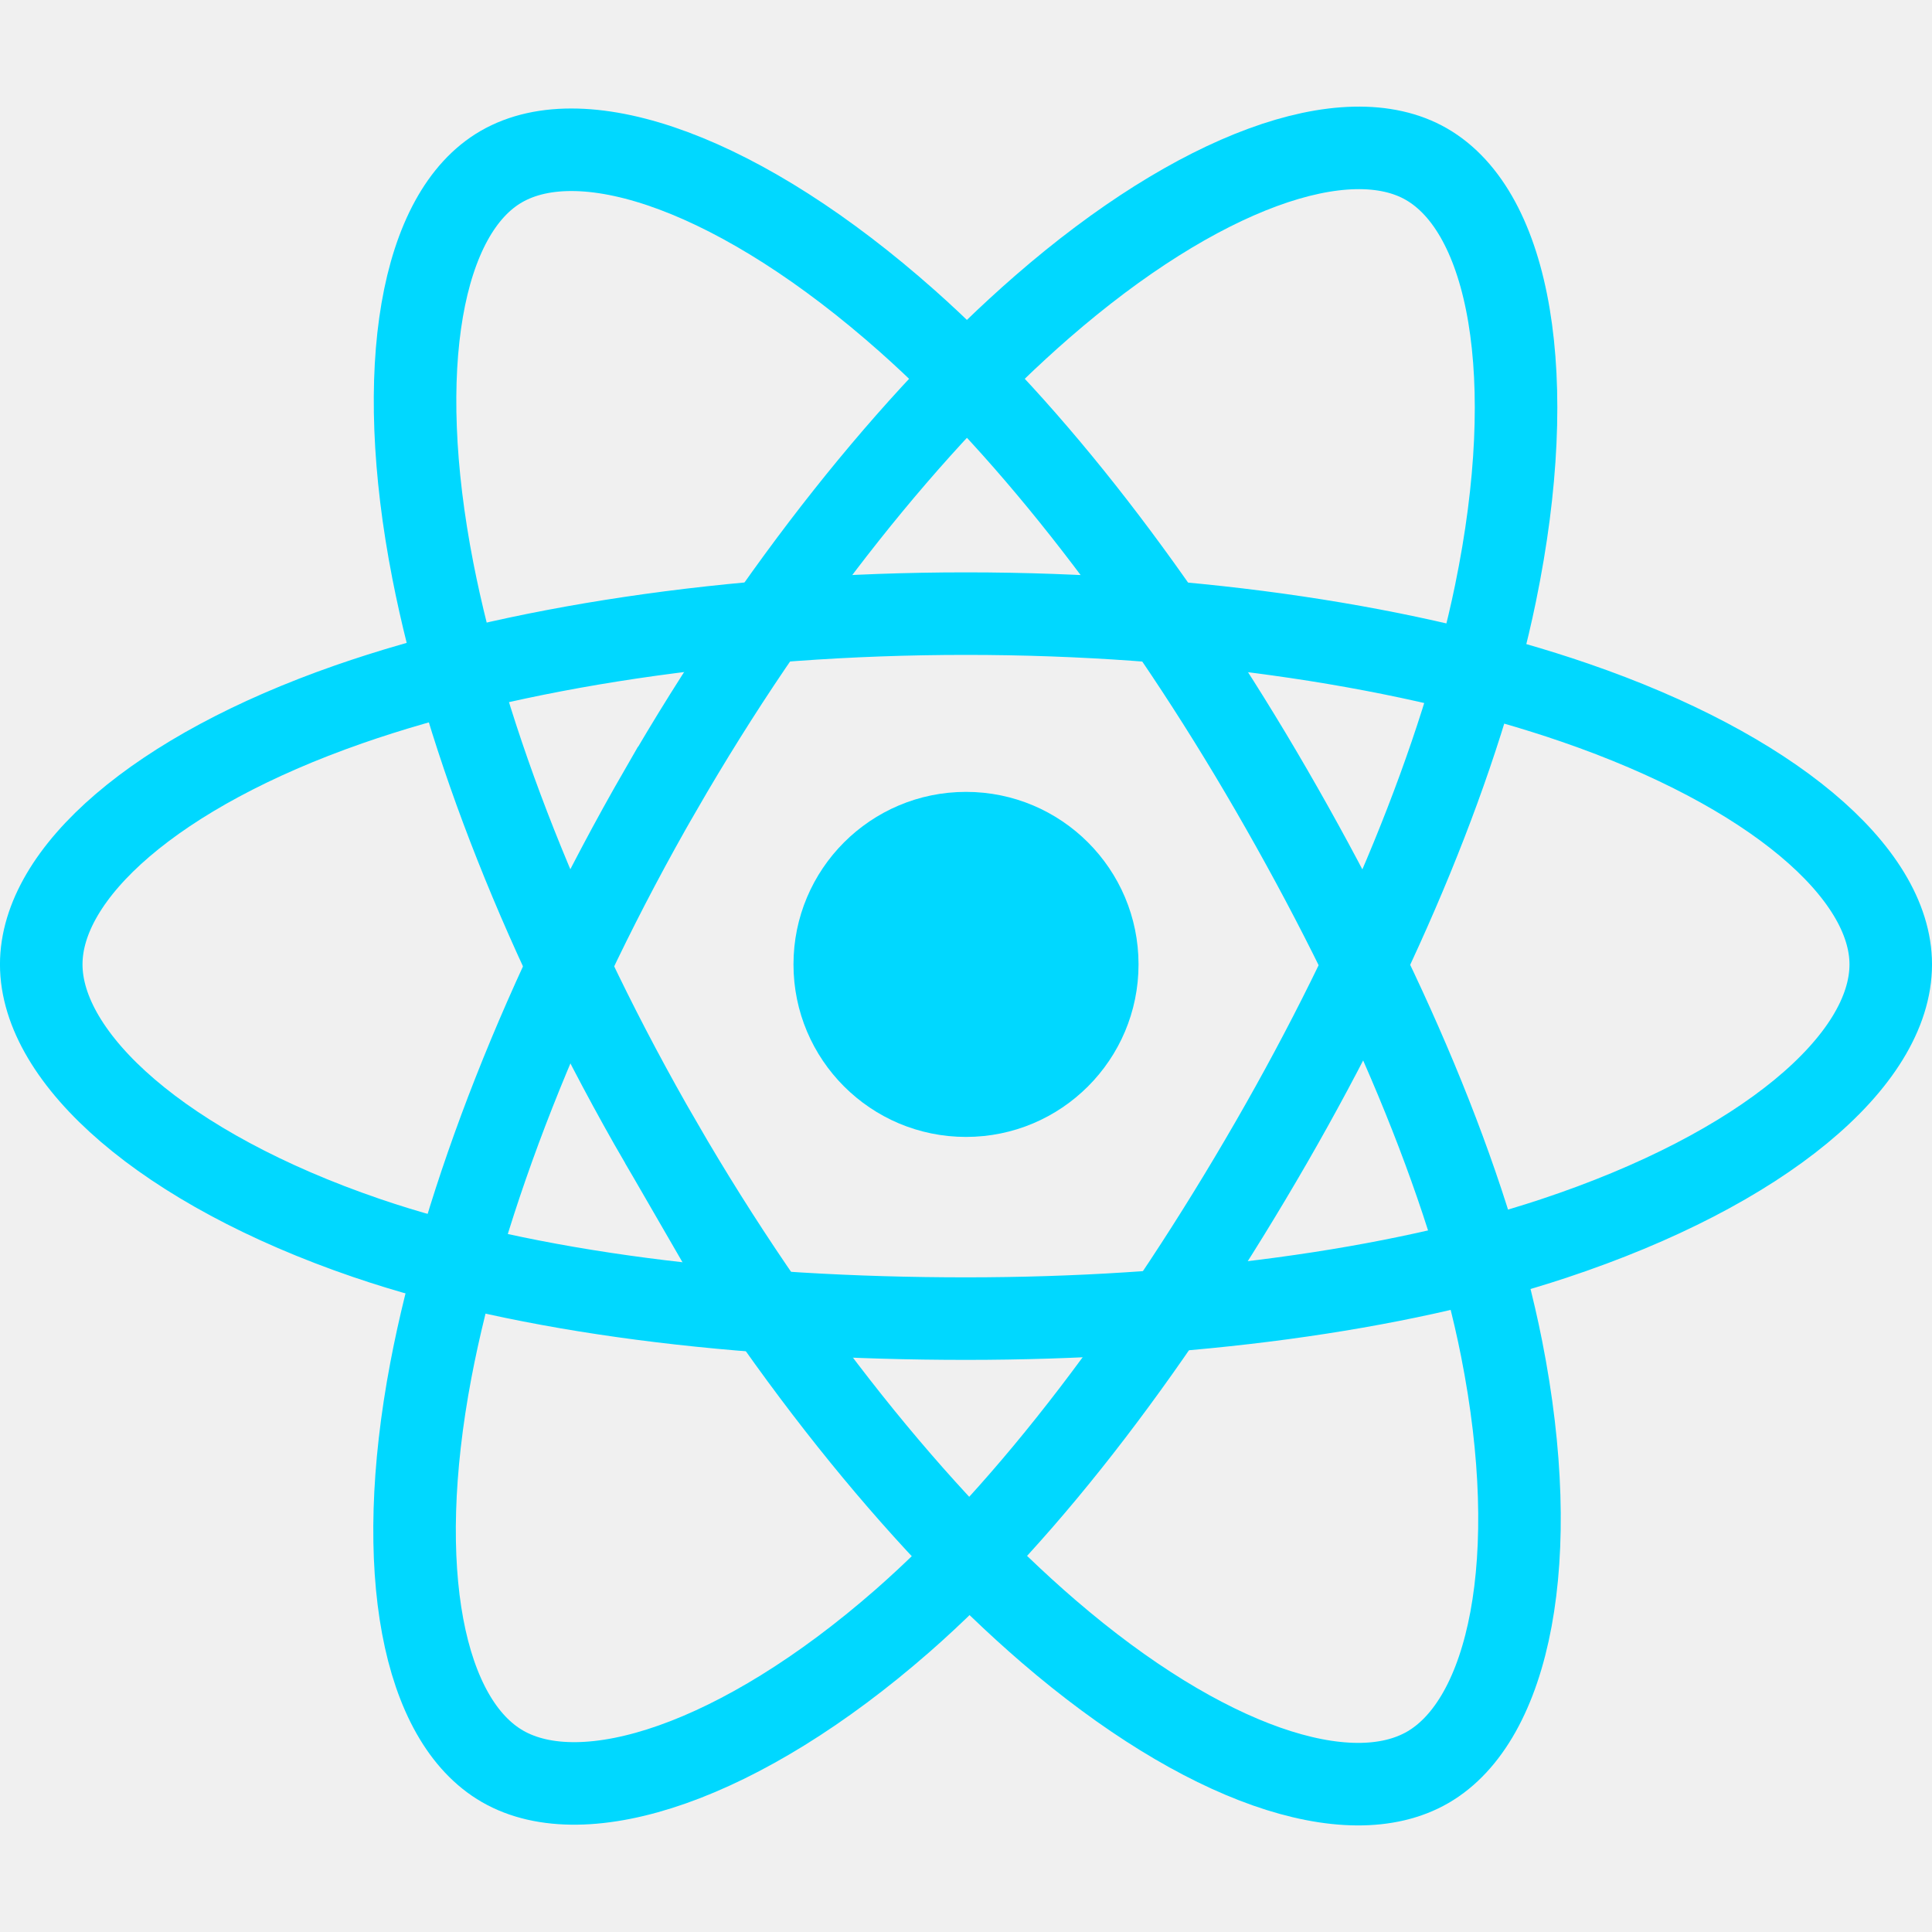
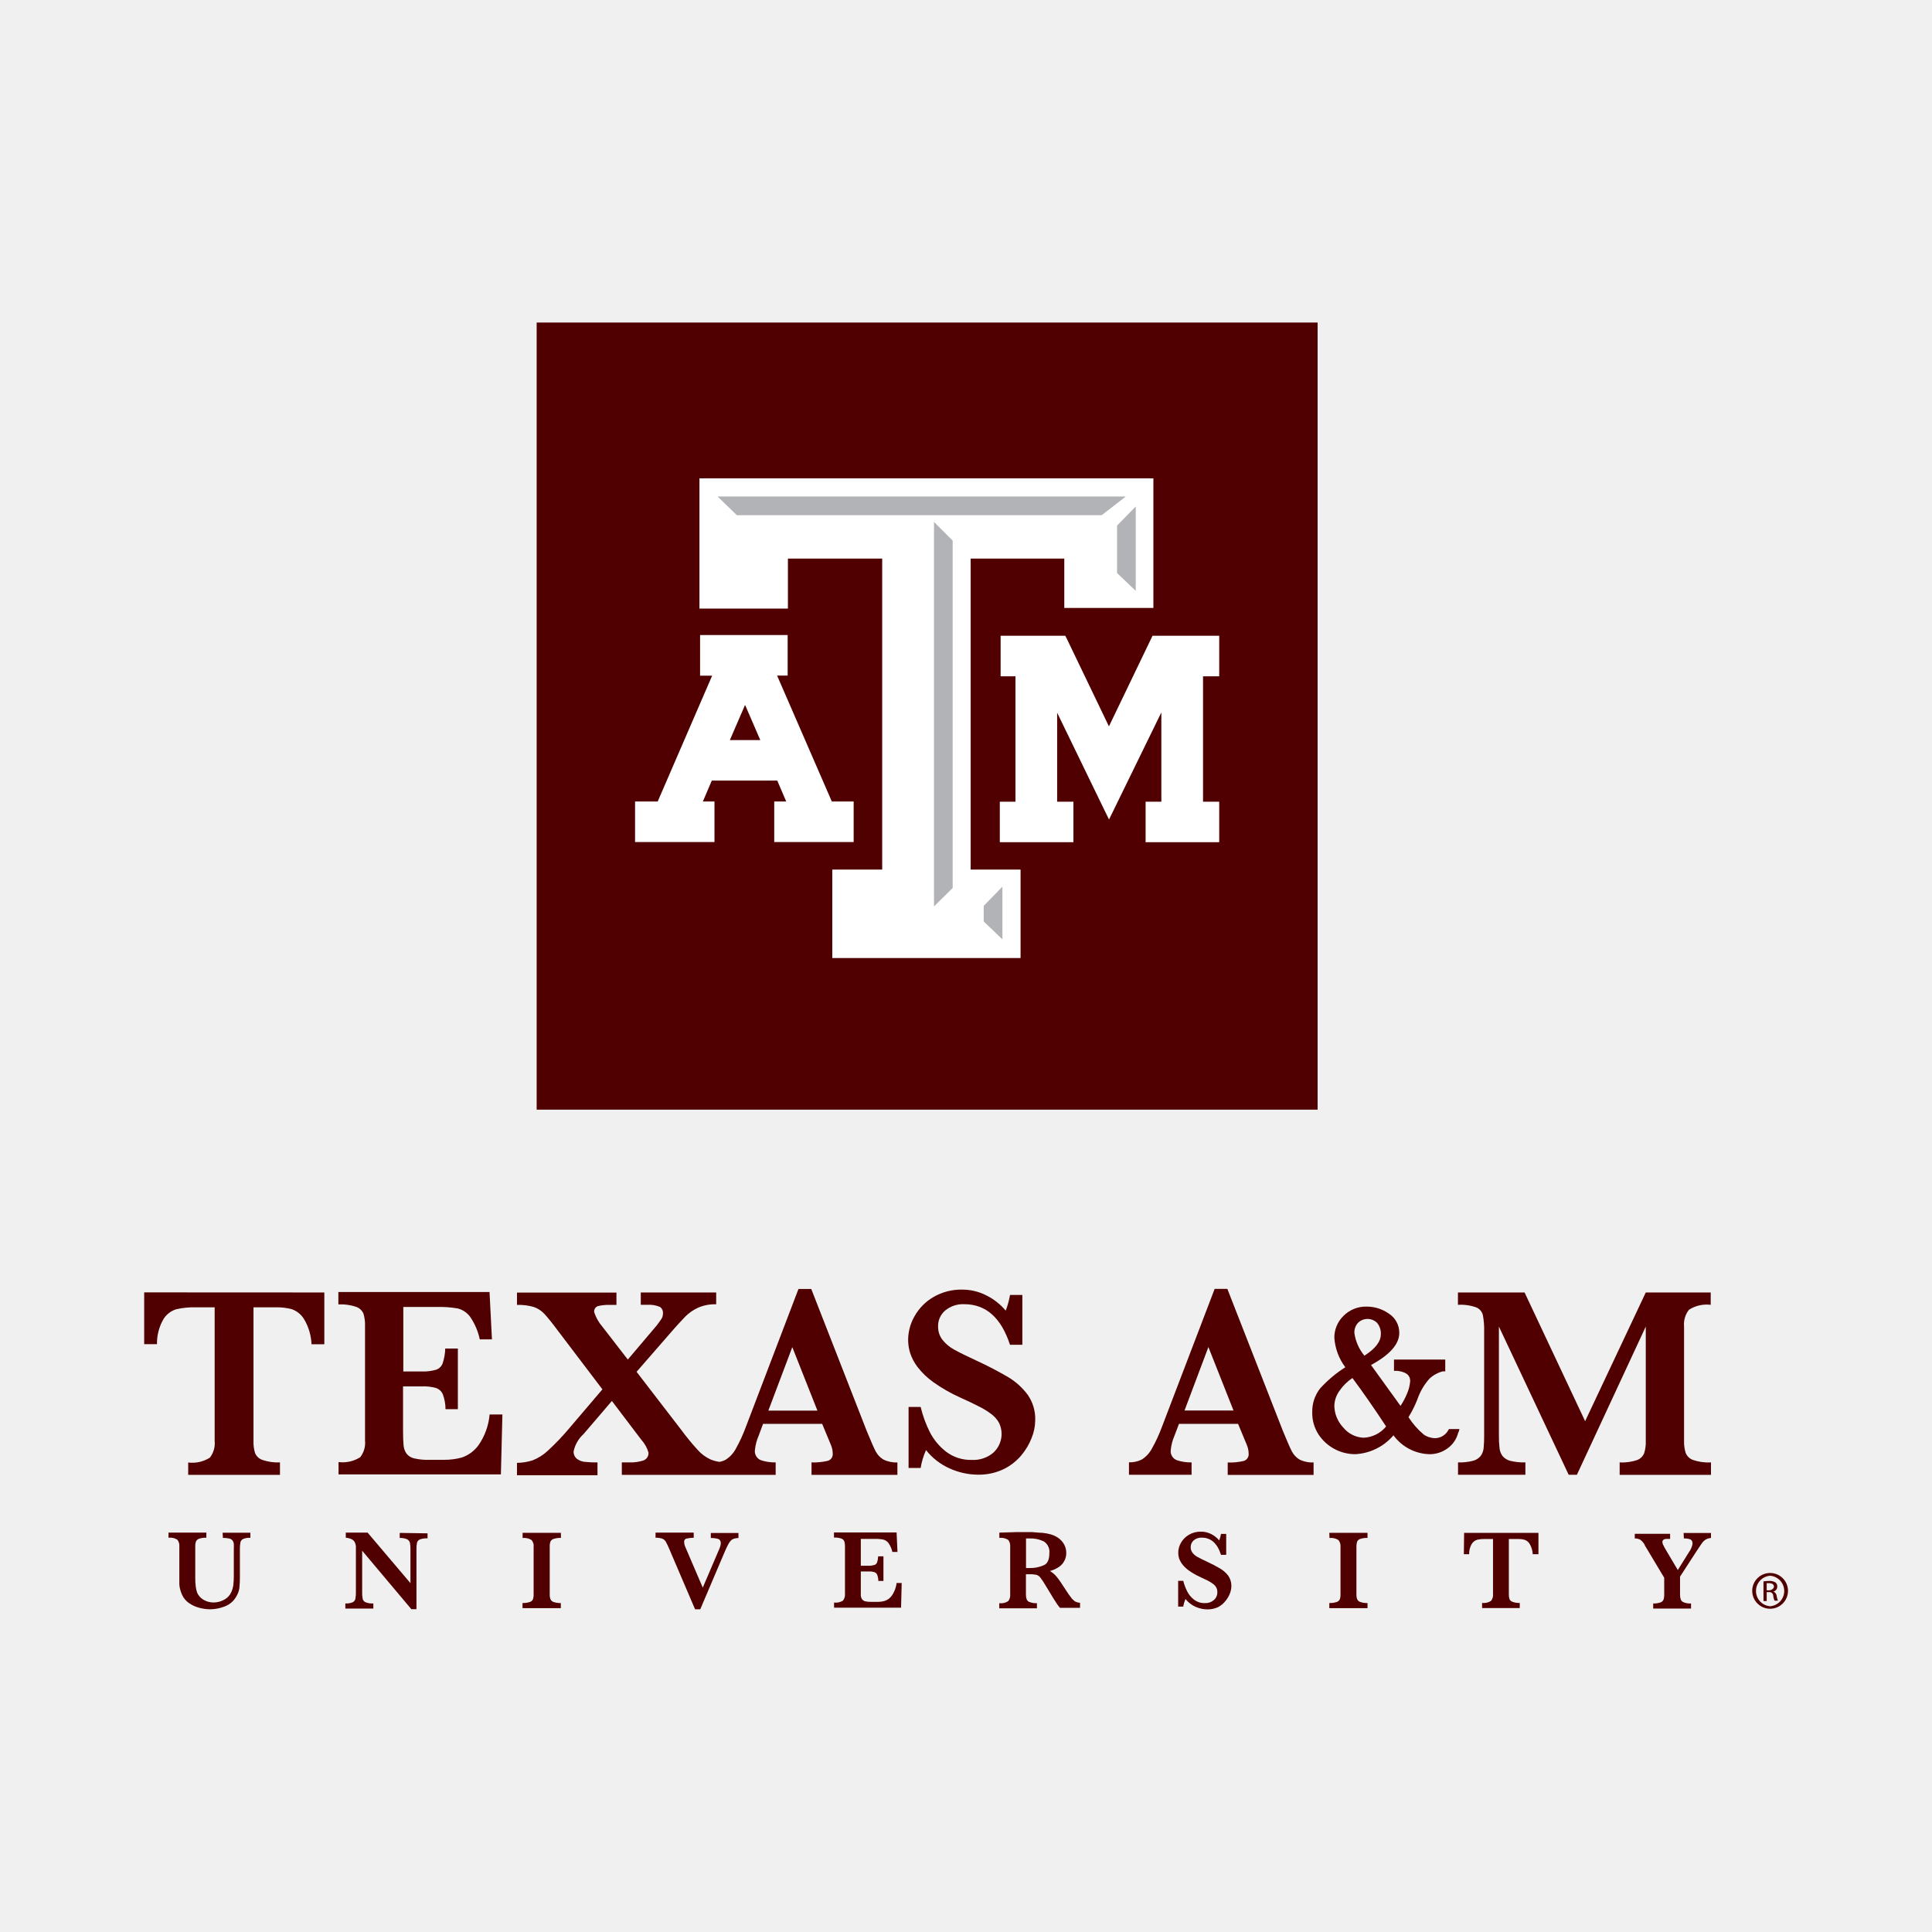
- <svg xmlns="http://www.w3.org/2000/svg" width="64" height="64" viewBox="0 0 32 32">
-   <g transform="matrix(.05696 0 0 .05696 .647744 2.43826)" fill="none" fill-rule="evenodd">
-     <circle r="50.167" cy="237.628" cx="269.529" fill="#00d8ff" />
-     <g stroke="#00d8ff" stroke-width="24">
-       <path d="M269.53 135.628c67.356 0 129.928 9.665 177.107 25.907 56.844 19.57 91.794 49.233 91.794 76.093 0 27.99-37.04 59.503-98.083 79.728-46.15 15.29-106.88 23.272-170.818 23.272-65.554 0-127.63-7.492-174.3-23.44-59.046-20.182-94.61-52.103-94.61-79.56 0-26.642 33.37-56.076 89.415-75.616 47.355-16.51 111.472-26.384 179.486-26.384z" />
-       <path d="M180.736 186.922c33.65-58.348 73.28-107.724 110.92-140.48C337.006 6.976 380.163-8.48 403.43 4.937c24.248 13.983 33.042 61.814 20.067 124.796-9.8 47.618-33.234 104.212-65.176 159.6-32.75 56.788-70.25 106.82-107.377 139.272-46.98 41.068-92.4 55.93-116.185 42.213-23.08-13.3-31.906-56.92-20.834-115.233 9.355-49.27 32.832-109.745 66.8-168.664z" />
-       <path d="M180.82 289.482C147.075 231.2 124.1 172.195 114.51 123.227c-11.544-59-3.382-104.11 19.864-117.566 24.224-14.024 70.055 2.244 118.14 44.94 36.356 32.28 73.688 80.837 105.723 136.173 32.844 56.733 57.46 114.21 67.036 162.582 12.117 61.213 2.31 107.984-21.453 121.74-23.057 13.348-65.25-.784-110.24-39.5-38.013-32.71-78.682-83.253-112.76-142.115z" />
-     </g>
-   </g>
+ <svg xmlns="http://www.w3.org/2000/svg" id="Layer_1" data-name="Layer 1" viewBox="0 0 216 216">
+   <defs>
+     <style>.cls-1{fill:#500000;}.cls-2{fill:#fff;}.cls-3{fill:#b1b3b6;}</style>
+   </defs>
+   <rect class="cls-1" x="60" y="36.06" width="87.31" height="88" />
+   <polygon class="cls-2" points="135.71 71.08 129.23 71.08 128.85 71.08 128.69 71.42 123.98 81.21 119.27 71.41 119.1 71.08 118.73 71.08 112.46 71.08 111.87 71.08 111.87 71.67 111.87 75.01 111.87 75.61 112.46 75.61 113.53 75.61 113.53 89.63 112.37 89.63 111.78 89.63 111.78 90.22 111.78 93.56 111.78 94.16 112.37 94.16 119.41 94.16 120.01 94.16 120.01 93.56 120.01 90.22 120.01 89.63 119.41 89.63 118.19 89.63 118.19 79.68 123.45 90.52 123.99 91.62 124.53 90.52 129.84 79.65 129.84 89.63 128.68 89.63 128.08 89.63 128.08 90.22 128.08 93.56 128.08 94.16 128.68 94.16 135.71 94.16 136.31 94.16 136.31 93.56 136.31 90.22 136.31 89.63 135.71 89.63 134.5 89.63 134.5 75.61 135.71 75.61 136.31 75.61 136.31 75.01 136.31 71.67 136.31 71.08 135.71 71.08" />
+   <path class="cls-2" d="M94.85,89.61H93L86.88,75.53h1.18V71H78.27v4.54h1.35L73.53,89.61H71v4.53h8.88V89.61H78.58l1-2.34h7.32l1,2.34H86.56v4.53h8.88V89.61ZM85,82.74h-3.4l1.7-3.93Z" />
+   <polygon class="cls-2" points="128.26 53.48 78.88 53.48 78.2 53.48 78.2 54.16 78.2 67.35 78.2 68.04 78.88 68.04 87.41 68.04 88.09 68.04 88.09 67.35 88.09 62.45 98.63 62.45 98.63 97.22 93.73 97.22 93.05 97.22 93.05 97.9 93.05 106.43 93.05 107.11 93.73 107.11 113.42 107.11 114.1 107.11 114.1 106.43 114.1 97.9 114.1 97.22 113.42 97.22 108.52 97.22 108.52 62.45 118.99 62.45 118.99 67.29 118.99 67.97 119.68 67.97 128.26 67.97 128.95 67.97 128.95 67.29 128.95 54.16 128.95 53.48 128.26 53.48" />
+   <polygon class="cls-3" points="109.98 101.28 112.07 99.13 112.07 105.02 109.98 103.02 109.98 101.28" />
+   <polygon class="cls-3" points="106.51 99.28 104.42 101.34 104.42 58.35 106.51 60.44 106.51 99.28" />
+   <polygon class="cls-3" points="82.38 57.6 80.23 55.51 125.87 55.51 123.17 57.6 82.38 57.6" />
+   <polygon class="cls-3" points="126.98 66.06 124.89 64.07 124.89 58.76 126.98 56.62 126.98 66.06" />
+   <rect class="cls-1" x="191.29" y="164.88" width="0.01" />
+   <path class="cls-1" d="M16.12,144.49v5.79h1.43a5.39,5.39,0,0,1,.73-2.81,2.57,2.57,0,0,1,1.48-1.11,9.08,9.08,0,0,1,2.12-.2H24V161.1a2.6,2.6,0,0,1-.54,1.87,3.67,3.67,0,0,1-2.42.54v1.38H31.3V163.5a5.35,5.35,0,0,1-1.94-.27,1.38,1.38,0,0,1-.84-.76,4.15,4.15,0,0,1-.18-1.38V146.16h2.59a6.24,6.24,0,0,1,1.7.21A2.65,2.65,0,0,1,34,147.49a6,6,0,0,1,.83,2.8h1.43v-5.79Z" />
+   <path class="cls-1" d="M53.48,161.6a3.84,3.84,0,0,1-1.84,1.35,7.3,7.3,0,0,1-2,.26H48a6.52,6.52,0,0,1-1.69-.16,1.5,1.5,0,0,1-.86-.53,1.88,1.88,0,0,1-.33-.92q-.06-.55-.06-1.76V155h2.1a5.09,5.09,0,0,1,1.59.18,1.27,1.27,0,0,1,.76.71,4.86,4.86,0,0,1,.3,1.66h1.38v-6.78H49.78a5.76,5.76,0,0,1-.29,1.65,1.19,1.19,0,0,1-.74.72,5.05,5.05,0,0,1-1.59.19H45.09v-7.21h3.82a11.3,11.3,0,0,1,2.28.17,2.48,2.48,0,0,1,1.37.93,7,7,0,0,1,1.08,2.52H55l-.27-5.29H37.83v1.38a5.4,5.4,0,0,1,2,.28,1.38,1.38,0,0,1,.81.77,4.28,4.28,0,0,1,.17,1.36v12.81a2.6,2.6,0,0,1-.54,1.87,3.65,3.65,0,0,1-2.42.54v1.38H56l.17-6.7H54.74A7.08,7.08,0,0,1,53.48,161.6Z" />
+   <path class="cls-1" d="M92.51,163.33a6.82,6.82,0,0,1-1.78.17v1.39h9.6V163.5a3.16,3.16,0,0,1-1.56-.32,2.3,2.3,0,0,1-.87-.92c-.21-.4-.54-1.16-1-2.28L90.7,144.11H89.27L83.4,159.5A16.87,16.87,0,0,1,82.25,162a3.27,3.27,0,0,1-1.12,1.2,2.51,2.51,0,0,1-.69.24,4.16,4.16,0,0,1-1-.27A4.4,4.4,0,0,1,78,162.1a27.42,27.42,0,0,1-1.83-2.23l-5-6.5,3.64-4.18c.79-.92,1.4-1.57,1.81-2a5,5,0,0,1,1.45-1,4.72,4.72,0,0,1,2-.37V144.5H71.64v1.38h.7a3.13,3.13,0,0,1,1.41.22.76.76,0,0,1,.37.71,1.18,1.18,0,0,1-.13.58c-.09.15-.28.42-.57.8L70.19,152l-2.84-3.67a4.75,4.75,0,0,1-.92-1.63.63.63,0,0,1,.43-.68,4.87,4.87,0,0,1,1.28-.13h.78v-1.38H57.8v1.38a6,6,0,0,1,1.87.23,2.88,2.88,0,0,1,1.16.74c.33.35.87,1,1.61,2l4.91,6.47-3.62,4.25a26.56,26.56,0,0,1-2.48,2.61,5.27,5.27,0,0,1-1.71,1.08,5.89,5.89,0,0,1-1.74.28v1.38h9V163.5a12,12,0,0,1-1.41-.06,1.75,1.75,0,0,1-.89-.34,1,1,0,0,1-.37-.83,3.59,3.59,0,0,1,1.11-1.94l3.17-3.7,3.3,4.35a3.55,3.55,0,0,1,.79,1.41.86.86,0,0,1-.62.91,4.59,4.59,0,0,1-1.41.2h-.95v1.39H86.72V163.5a5,5,0,0,1-1.63-.24,1.07,1.07,0,0,1-.69-1.14,5.31,5.31,0,0,1,.42-1.61l.49-1.32h6.61l1,2.41a2.54,2.54,0,0,1,.18.92A.76.76,0,0,1,92.51,163.33Zm-6.61-5.62,2.68-7.1,2.81,7.1Z" />
+   <path class="cls-1" d="M114.14,162.76a6.89,6.89,0,0,0,1.2-2,5.42,5.42,0,0,0,.4-2,4.71,4.71,0,0,0-.84-2.82,7.59,7.59,0,0,0-2.11-1.93,39,39,0,0,0-3.45-1.81c-1.22-.56-2.1-1-2.64-1.3a4.32,4.32,0,0,1-1.32-1.09,2.37,2.37,0,0,1-.5-1.5,2.26,2.26,0,0,1,.8-1.8,3.12,3.12,0,0,1,2.12-.7q3.64,0,5.12,4.54h1.38v-5.57h-1.38a9.06,9.06,0,0,1-.48,1.75,6.79,6.79,0,0,0-2.2-1.72,5.89,5.89,0,0,0-2.66-.63,6.16,6.16,0,0,0-3.22.83,5.69,5.69,0,0,0-2.11,2.14,5.38,5.38,0,0,0-.72,2.64,4.9,4.9,0,0,0,.23,1.49,5.27,5.27,0,0,0,.82,1.55,8.28,8.28,0,0,0,1.76,1.69,17.5,17.5,0,0,0,3,1.72c.79.35,1.49.69,2.1,1a8.75,8.75,0,0,1,1.45.9,3.05,3.05,0,0,1,.81.95,2.84,2.84,0,0,1-.63,3.31,3.43,3.43,0,0,1-2.41.82,4.53,4.53,0,0,1-2.9-.93,6.51,6.51,0,0,1-1.83-2.23,13,13,0,0,1-1-2.76h-1.35v6.82h1.35a7.85,7.85,0,0,1,.6-2,6.94,6.94,0,0,0,2.66,2.06,7.78,7.78,0,0,0,3.15.69,6.4,6.4,0,0,0,2.83-.6A6.09,6.09,0,0,0,114.14,162.76Z" />
+   <path class="cls-1" d="M144.43,162.26c-.21-.4-.54-1.16-1-2.28l-6.21-15.88H135.8l-5.88,15.39a16.8,16.8,0,0,1-1.15,2.49,3.28,3.28,0,0,1-1.12,1.2,3,3,0,0,1-1.43.31v1.39h7V163.5a5,5,0,0,1-1.63-.24,1.07,1.07,0,0,1-.7-1.14,5.3,5.3,0,0,1,.42-1.61l.5-1.32h6.61l1,2.41a2.55,2.55,0,0,1,.18.92.77.77,0,0,1-.56.82,6.87,6.87,0,0,1-1.78.17v1.39h9.6V163.5a3.15,3.15,0,0,1-1.57-.32A2.29,2.29,0,0,1,144.43,162.26Zm-12-4.56,2.67-7.1,2.81,7.1Z" />
+   <path class="cls-1" d="M183.82,162.47a1.36,1.36,0,0,1-.8.77,5.22,5.22,0,0,1-1.94.26v1.39h10.21V163.5a5.28,5.28,0,0,1-2-.27,1.39,1.39,0,0,1-.83-.79,4.11,4.11,0,0,1-.18-1.34V148.29a2.6,2.6,0,0,1,.55-1.86,3.66,3.66,0,0,1,2.43-.55v-1.38H184l-6.78,14.39-6.77-14.39H163v1.38a5.13,5.13,0,0,1,2.05.29,1.25,1.25,0,0,1,.74.87,9,9,0,0,1,.14,1.86v11.55a13.15,13.15,0,0,1-.06,1.46,1.75,1.75,0,0,1-.33.87,1.62,1.62,0,0,1-.86.54,6,6,0,0,1-1.67.18v1.38h7.53V163.5a6.54,6.54,0,0,1-1.67-.17,1.66,1.66,0,0,1-.88-.54,1.76,1.76,0,0,1-.34-.87,11.6,11.6,0,0,1-.07-1.47V148.31l7.8,16.57h.92L184,148.31v12.78A4,4,0,0,1,183.82,162.47Z" />
+   <path class="cls-1" d="M24.92,171.94a3,3,0,0,1,.71.07.66.66,0,0,1,.37.22.78.78,0,0,1,.14.35,5.41,5.41,0,0,1,0,.61v3a9.65,9.65,0,0,1-.05,1,3.08,3.08,0,0,1-.23.82,1.78,1.78,0,0,1-.78.83,2.42,2.42,0,0,1-1.21.32,2.17,2.17,0,0,1-1.11-.3,1.67,1.67,0,0,1-.72-.8,3.14,3.14,0,0,1-.16-.71,7.32,7.32,0,0,1-.05-.94v-3.5a1.59,1.59,0,0,1,.08-.57.58.58,0,0,1,.35-.31,2.26,2.26,0,0,1,.81-.11v-.57H18.84v.57a1.48,1.48,0,0,1,1,.23,1.11,1.11,0,0,1,.21.77v3.5c0,.3,0,.54,0,.72a2.88,2.88,0,0,0,.1.59,3.21,3.21,0,0,0,.23.62,2.23,2.23,0,0,0,.8.91,3.58,3.58,0,0,0,1.13.5,4.83,4.83,0,0,0,1.19.16,4.56,4.56,0,0,0,1.63-.32,2.48,2.48,0,0,0,1.32-1.17,2.37,2.37,0,0,0,.31-.87,11.06,11.06,0,0,0,.06-1.29v-3.1a3.72,3.72,0,0,1,.06-.74.55.55,0,0,1,.3-.37,1.81,1.81,0,0,1,.81-.13v-.57h-3.1Z" />
+   <path class="cls-1" d="M44.69,171.38v.57a1.84,1.84,0,0,1,.82.14.61.61,0,0,1,.32.39,3.23,3.23,0,0,1,.06.72V177l-4.79-5.65H38.66v.57a1.8,1.8,0,0,1,.66.17.77.77,0,0,1,.34.32,1.26,1.26,0,0,1,.13.45c0,.17,0,.44,0,.78V178a3.61,3.61,0,0,1-.06.77.57.57,0,0,1-.31.37,1.9,1.9,0,0,1-.81.13v.57h3.13v-.57a2.13,2.13,0,0,1-.86-.13.56.56,0,0,1-.33-.37,3.26,3.26,0,0,1-.06-.77v-4.63l5.5,6.54h.57v-6.67a3.47,3.47,0,0,1,.06-.77.56.56,0,0,1,.32-.36,2.15,2.15,0,0,1,.86-.12v-.56Z" />
+   <path class="cls-1" d="M58.43,171.95a1.54,1.54,0,0,1,1,.23,1,1,0,0,1,.23.77v5.28a1.64,1.64,0,0,1-.08.58.56.56,0,0,1-.36.3,2.34,2.34,0,0,1-.8.11v.57H62.7v-.57a2.13,2.13,0,0,1-.82-.12.56.56,0,0,1-.34-.31,1.54,1.54,0,0,1-.08-.57v-5.28a1.62,1.62,0,0,1,.08-.59.58.58,0,0,1,.36-.3,2.36,2.36,0,0,1,.81-.11v-.57H58.43Z" />
+   <path class="cls-1" d="M79.47,171.95a3,3,0,0,1,.84.11c.18.07.28.23.28.5a2.46,2.46,0,0,1-.23.75l-1.79,4.19L76.64,173a1.43,1.43,0,0,1-.15-.6.35.35,0,0,1,.23-.38,4.27,4.27,0,0,1,.84-.1v-.57H73.29v.57a2.12,2.12,0,0,1,.74.1.79.79,0,0,1,.4.33,7.5,7.5,0,0,1,.41.86l2.87,6.71h.58L81,173.55c.17-.39.3-.68.4-.86a2.15,2.15,0,0,1,.29-.43.84.84,0,0,1,.36-.23,1.75,1.75,0,0,1,.51-.08v-.56H79.47Z" />
+   <path class="cls-1" d="M99.68,178.43a1.55,1.55,0,0,1-.76.55,2.74,2.74,0,0,1-.81.11h-.68a2.94,2.94,0,0,1-.7-.06.66.66,0,0,1-.35-.23.83.83,0,0,1-.14-.38c0-.16,0-.4,0-.73v-2h.86a2,2,0,0,1,.66.08.49.49,0,0,1,.31.29,2,2,0,0,1,.13.69h.57V174h-.59a2.46,2.46,0,0,1-.12.68.49.49,0,0,1-.31.29,2.12,2.12,0,0,1-.66.08h-.85v-3h1.58a4.32,4.32,0,0,1,.94.08,1.05,1.05,0,0,1,.57.38,2.78,2.78,0,0,1,.44,1h.57l-.1-2.18h-7v.57a2.25,2.25,0,0,1,.82.11.56.56,0,0,1,.34.32,1.87,1.87,0,0,1,.07.56v5.28a1.12,1.12,0,0,1-.22.78,1.55,1.55,0,0,1-1,.22v.57h7.49l.07-2.76h-.57A3,3,0,0,1,99.68,178.43Z" />
+   <path class="cls-1" d="M120.26,179.08a1.66,1.66,0,0,1-.47-.42,9.19,9.19,0,0,1-.64-.91c-.45-.7-.78-1.19-1-1.45a2.8,2.8,0,0,0-.77-.66,3.13,3.13,0,0,0,1.06-.49,1.84,1.84,0,0,0,.59-.71,1.89,1.89,0,0,0,.18-.81,2,2,0,0,0-.26-1,2.24,2.24,0,0,0-.68-.72,2.92,2.92,0,0,0-.89-.39,5.49,5.49,0,0,0-.86-.15c-.36,0-.75-.06-1.17-.08h-1.17l-.51,0-1.94.06v.59a1.48,1.48,0,0,1,1,.23,1.11,1.11,0,0,1,.21.77v5.3a1.06,1.06,0,0,1-.22.77,1.49,1.49,0,0,1-1,.23v.57h4.21v-.57a2.11,2.11,0,0,1-.8-.12.53.53,0,0,1-.35-.32,1.59,1.59,0,0,1-.08-.56V176H115a3.87,3.87,0,0,1,.85.06.88.88,0,0,1,.45.3,7.67,7.67,0,0,1,.58.87l.57.94.35.58c.15.23.28.44.4.61a3.09,3.09,0,0,0,.31.4h2.24v-.56A1.75,1.75,0,0,1,120.26,179.08ZM116.68,175a3.66,3.66,0,0,1-1.58.31h-.39V172h.39a3.36,3.36,0,0,1,1.6.33,1.38,1.38,0,0,1,.62,1.33C117.32,174.36,117.11,174.84,116.68,175Z" />
+   <path class="cls-1" d="M136.44,175.38a15.34,15.34,0,0,0-1.45-.76c-.51-.24-.88-.42-1.11-.55a1.9,1.9,0,0,1-.55-.46,1,1,0,0,1-.21-.64,1,1,0,0,1,.34-.76,1.32,1.32,0,0,1,.9-.3q1.54,0,2.15,1.92h.58v-2.34h-.58a3.56,3.56,0,0,1-.2.73,2.85,2.85,0,0,0-.92-.72,2.5,2.5,0,0,0-1.12-.26,2.59,2.59,0,0,0-1.35.35,2.45,2.45,0,0,0-.89.9,2.23,2.23,0,0,0-.3,1.11,2.11,2.11,0,0,0,.09.62,2.48,2.48,0,0,0,.35.65,3.45,3.45,0,0,0,.74.71,7.21,7.21,0,0,0,1.25.72l.88.42a4.54,4.54,0,0,1,.61.38,1.32,1.32,0,0,1,.34.4,1.08,1.08,0,0,1,.11.52,1.12,1.12,0,0,1-.39.87,1.44,1.44,0,0,1-1,.34,1.9,1.9,0,0,1-1.22-.39,2.68,2.68,0,0,1-.77-.94,5.72,5.72,0,0,1-.43-1.16h-.57v2.88h.57a3.62,3.62,0,0,1,.25-.85,3,3,0,0,0,1.12.87,3.3,3.3,0,0,0,1.33.29,2.73,2.73,0,0,0,1.19-.25A2.55,2.55,0,0,0,137,179a2.92,2.92,0,0,0,.5-.84,2.39,2.39,0,0,0,.17-.83,2,2,0,0,0-.36-1.18A3.22,3.22,0,0,0,136.44,175.38Z" />
+   <path class="cls-1" d="M148.64,171.95a1.55,1.55,0,0,1,1,.23,1.06,1.06,0,0,1,.23.77v5.28a1.6,1.6,0,0,1-.08.58.57.57,0,0,1-.36.3,2.35,2.35,0,0,1-.81.11v.57h4.27v-.57a2.13,2.13,0,0,1-.82-.12.58.58,0,0,1-.34-.31,1.61,1.61,0,0,1-.08-.57v-5.28a1.76,1.76,0,0,1,.08-.59.58.58,0,0,1,.36-.3,2.34,2.34,0,0,1,.8-.11v-.57h-4.27Z" />
+   <path class="cls-1" d="M163.66,173.76h.59a2.18,2.18,0,0,1,.3-1.16,1.09,1.09,0,0,1,.61-.46,3.86,3.86,0,0,1,.87-.08h.89v6.15a1.05,1.05,0,0,1-.22.77,1.48,1.48,0,0,1-1,.23v.57h4.21v-.57a2.09,2.09,0,0,1-.8-.12.56.56,0,0,1-.35-.31,1.74,1.74,0,0,1-.07-.57v-6.15h1.07a2.44,2.44,0,0,1,.69.09,1.08,1.08,0,0,1,.57.46,2.45,2.45,0,0,1,.34,1.15H172v-2.38h-8.31Z" />
+   <path class="cls-1" d="M188.26,172a2,2,0,0,1,.71.1c.17.07.26.23.26.49a2.14,2.14,0,0,1-.4.94l-1.25,2-1.31-2.21a6.62,6.62,0,0,1-.34-.63.67.67,0,0,1-.07-.28.29.29,0,0,1,.11-.26.61.61,0,0,1,.28-.1l.47,0v-.57h-3.95V172a1.28,1.28,0,0,1,.63.15,1.84,1.84,0,0,1,.49.58l0,.06.06.08,2.11,3.52v1.88a1.61,1.61,0,0,1-.08.58.57.57,0,0,1-.35.31,2.34,2.34,0,0,1-.8.11v.57h4.23v-.57a1.89,1.89,0,0,1-.82-.13.55.55,0,0,1-.33-.32,1.57,1.57,0,0,1-.08-.55v-2l1.77-2.73c.29-.45.52-.77.67-1a1.54,1.54,0,0,1,.45-.43,1.45,1.45,0,0,1,.57-.16h0v-.56h-3.06Z" />
+   <path class="cls-1" d="M163.08,160.09l.09-.32H162l-.07.11a1.71,1.71,0,0,1-1.47.91,2.29,2.29,0,0,1-1.29-.41,8.62,8.62,0,0,1-1.7-1.94,12.08,12.08,0,0,0,1-2,6.76,6.76,0,0,1,1.35-2.31,3.47,3.47,0,0,1,1.48-.81l.09,0,.19,0V152h-5.73v1.26l.23,0h.11c1.3.15,1.47.7,1.47,1.16a4.35,4.35,0,0,1-.36,1.41,8,8,0,0,1-.72,1.35l-3.3-4.57c2.09-1.13,3.16-2.33,3.16-3.58a2.53,2.53,0,0,0-1.17-2.17,4.28,4.28,0,0,0-2.48-.78,3.52,3.52,0,0,0-2.61,1.06,3.39,3.39,0,0,0-1,2.41,6.17,6.17,0,0,0,1.23,3.31,13.79,13.79,0,0,0-2.82,2.37,4.17,4.17,0,0,0-.88,2.68,4.4,4.4,0,0,0,.7,2.46,4.92,4.92,0,0,0,4.09,2.21,6,6,0,0,0,4.29-2.11,5.16,5.16,0,0,0,4,2.11,3.36,3.36,0,0,0,2.06-.66,3.06,3.06,0,0,0,1.18-1.75Zm-10.54-8.52a5.11,5.11,0,0,1-1.12-2.55,1.6,1.6,0,0,1,.4-1.12,1.52,1.52,0,0,1,2.14,0,1.83,1.83,0,0,1,.42,1.26C154.38,150,153.76,150.79,152.54,151.57Zm-1.34,2.49c1.06,1.42,2.33,3.23,3.77,5.42a3.45,3.45,0,0,1-2.48,1.26,3.08,3.08,0,0,1-2.31-1.14,3.61,3.61,0,0,1-1-2.44,3,3,0,0,1,.6-1.7A5.28,5.28,0,0,1,151.21,154.06Z" />
+   <path class="cls-1" d="M198.26,177.94v0a.56.56,0,0,0,.44-.55.55.55,0,0,0-.2-.47,1.21,1.21,0,0,0-.7-.17,4.43,4.43,0,0,0-.64.05V179h.36v-1h.25a.42.42,0,0,1,.48.39,1.64,1.64,0,0,0,.15.57h.38a1.8,1.8,0,0,1-.15-.56C198.59,178.16,198.45,178,198.26,177.94Zm-.48-.14h-.26V177l.26,0c.41,0,.55.19.55.39S198.07,177.8,197.77,177.8Z" />
+   <path class="cls-1" d="M197.9,175.86h0a2,2,0,1,0,2,2A2,2,0,0,0,197.89,175.86Zm0,3.72a1.71,1.71,0,0,1,0-3.41h0a1.71,1.71,0,0,1,0,3.41Z" />
</svg>
